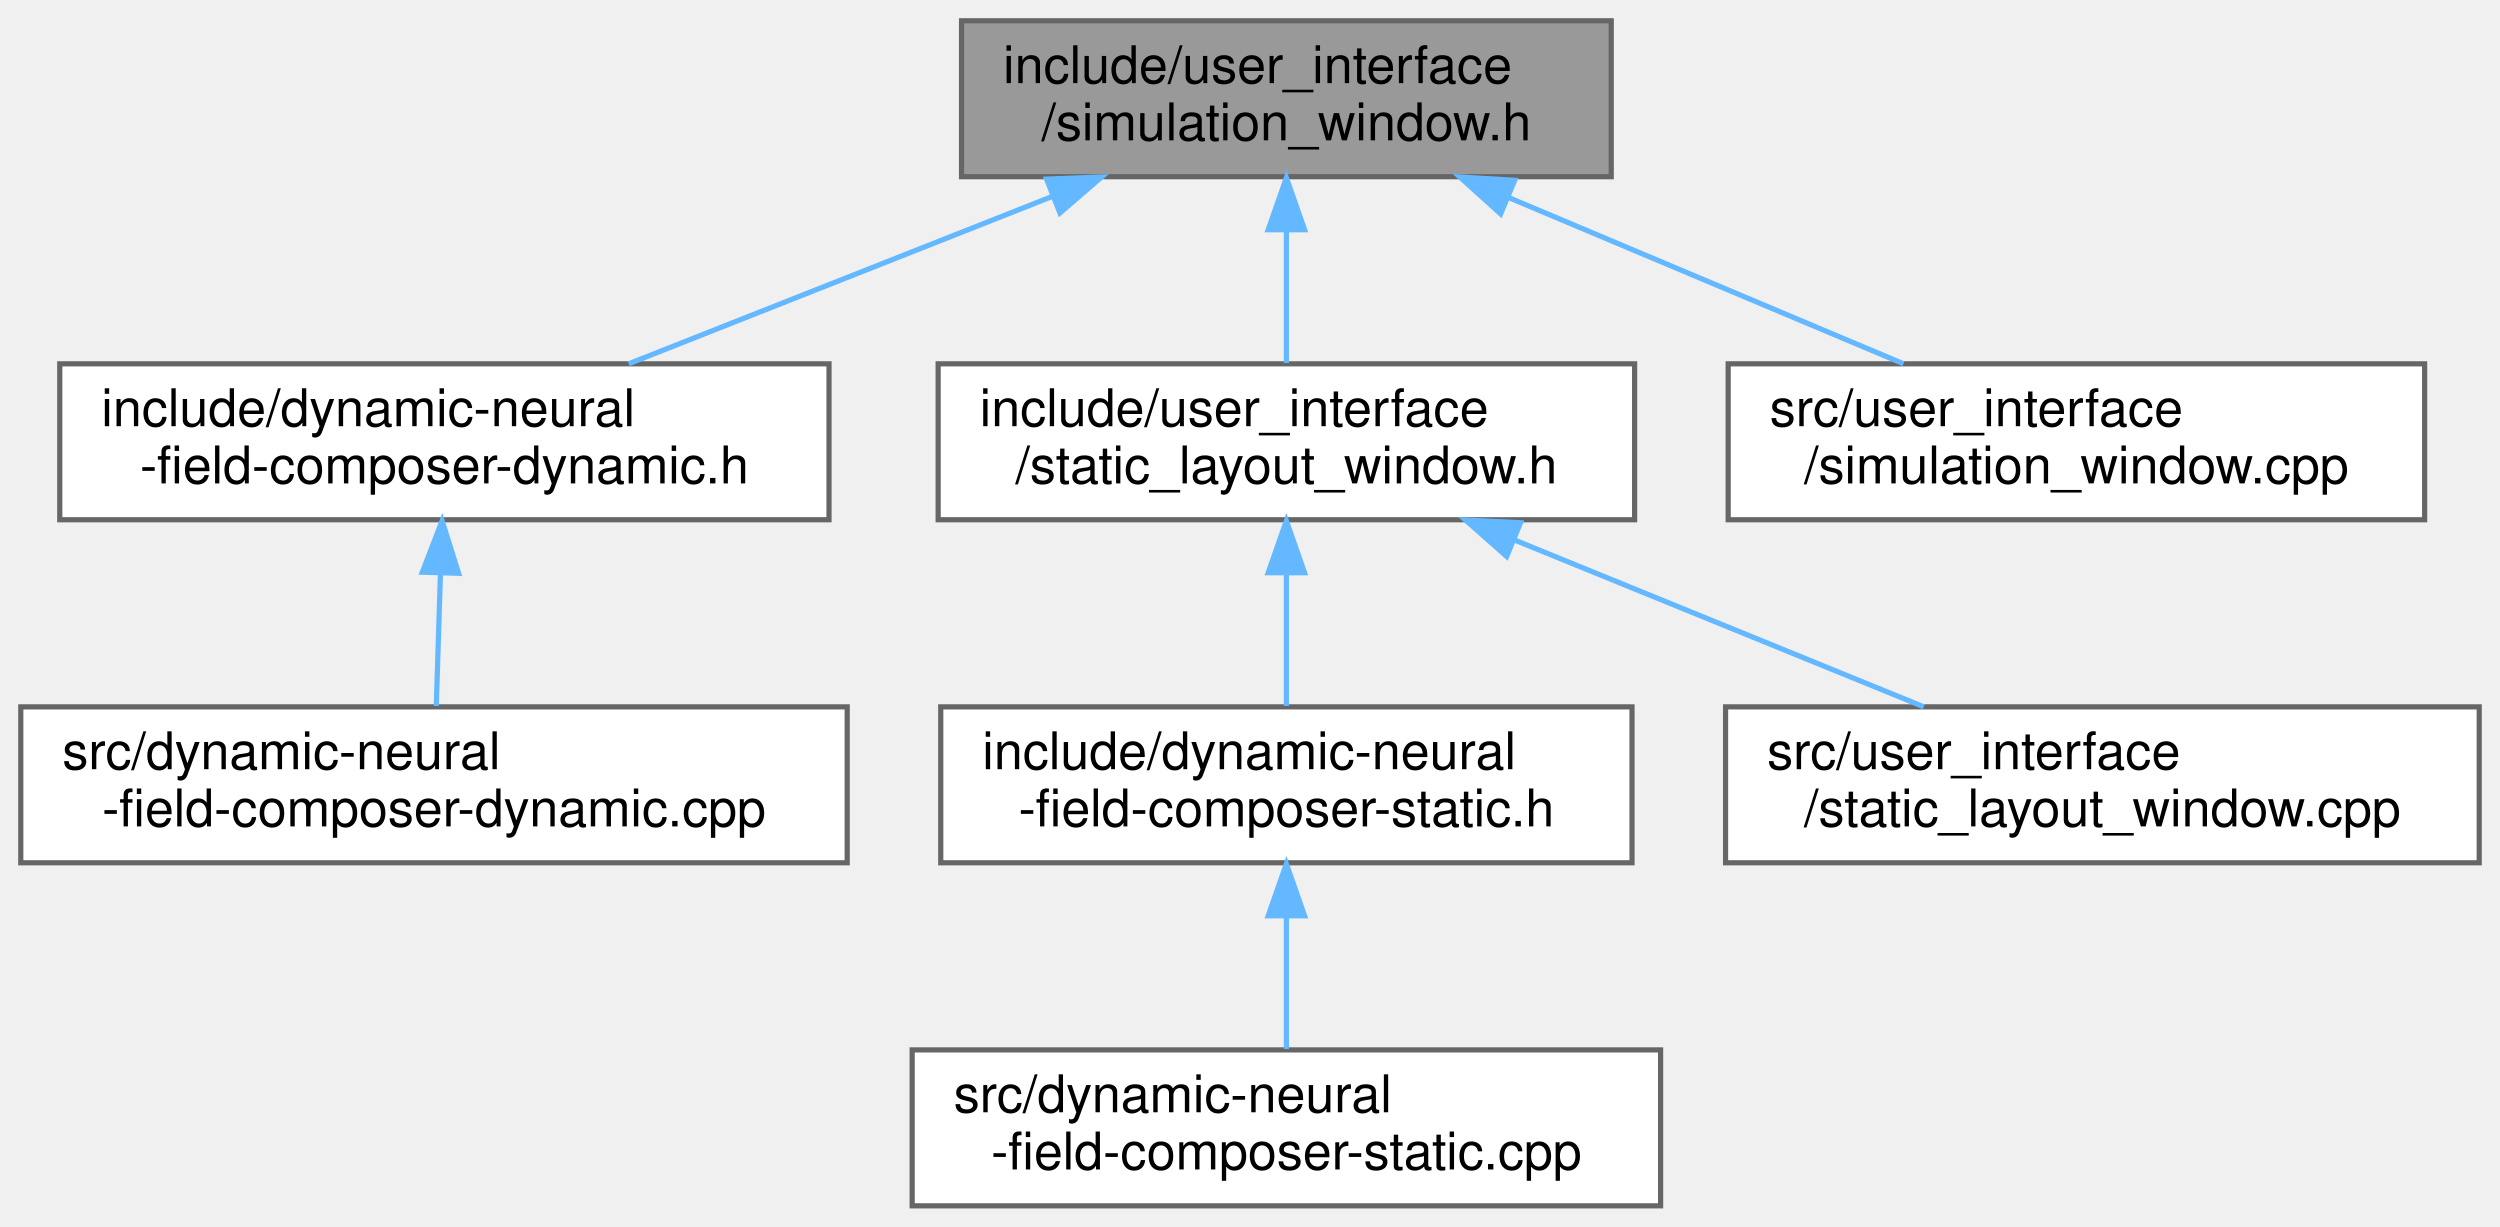
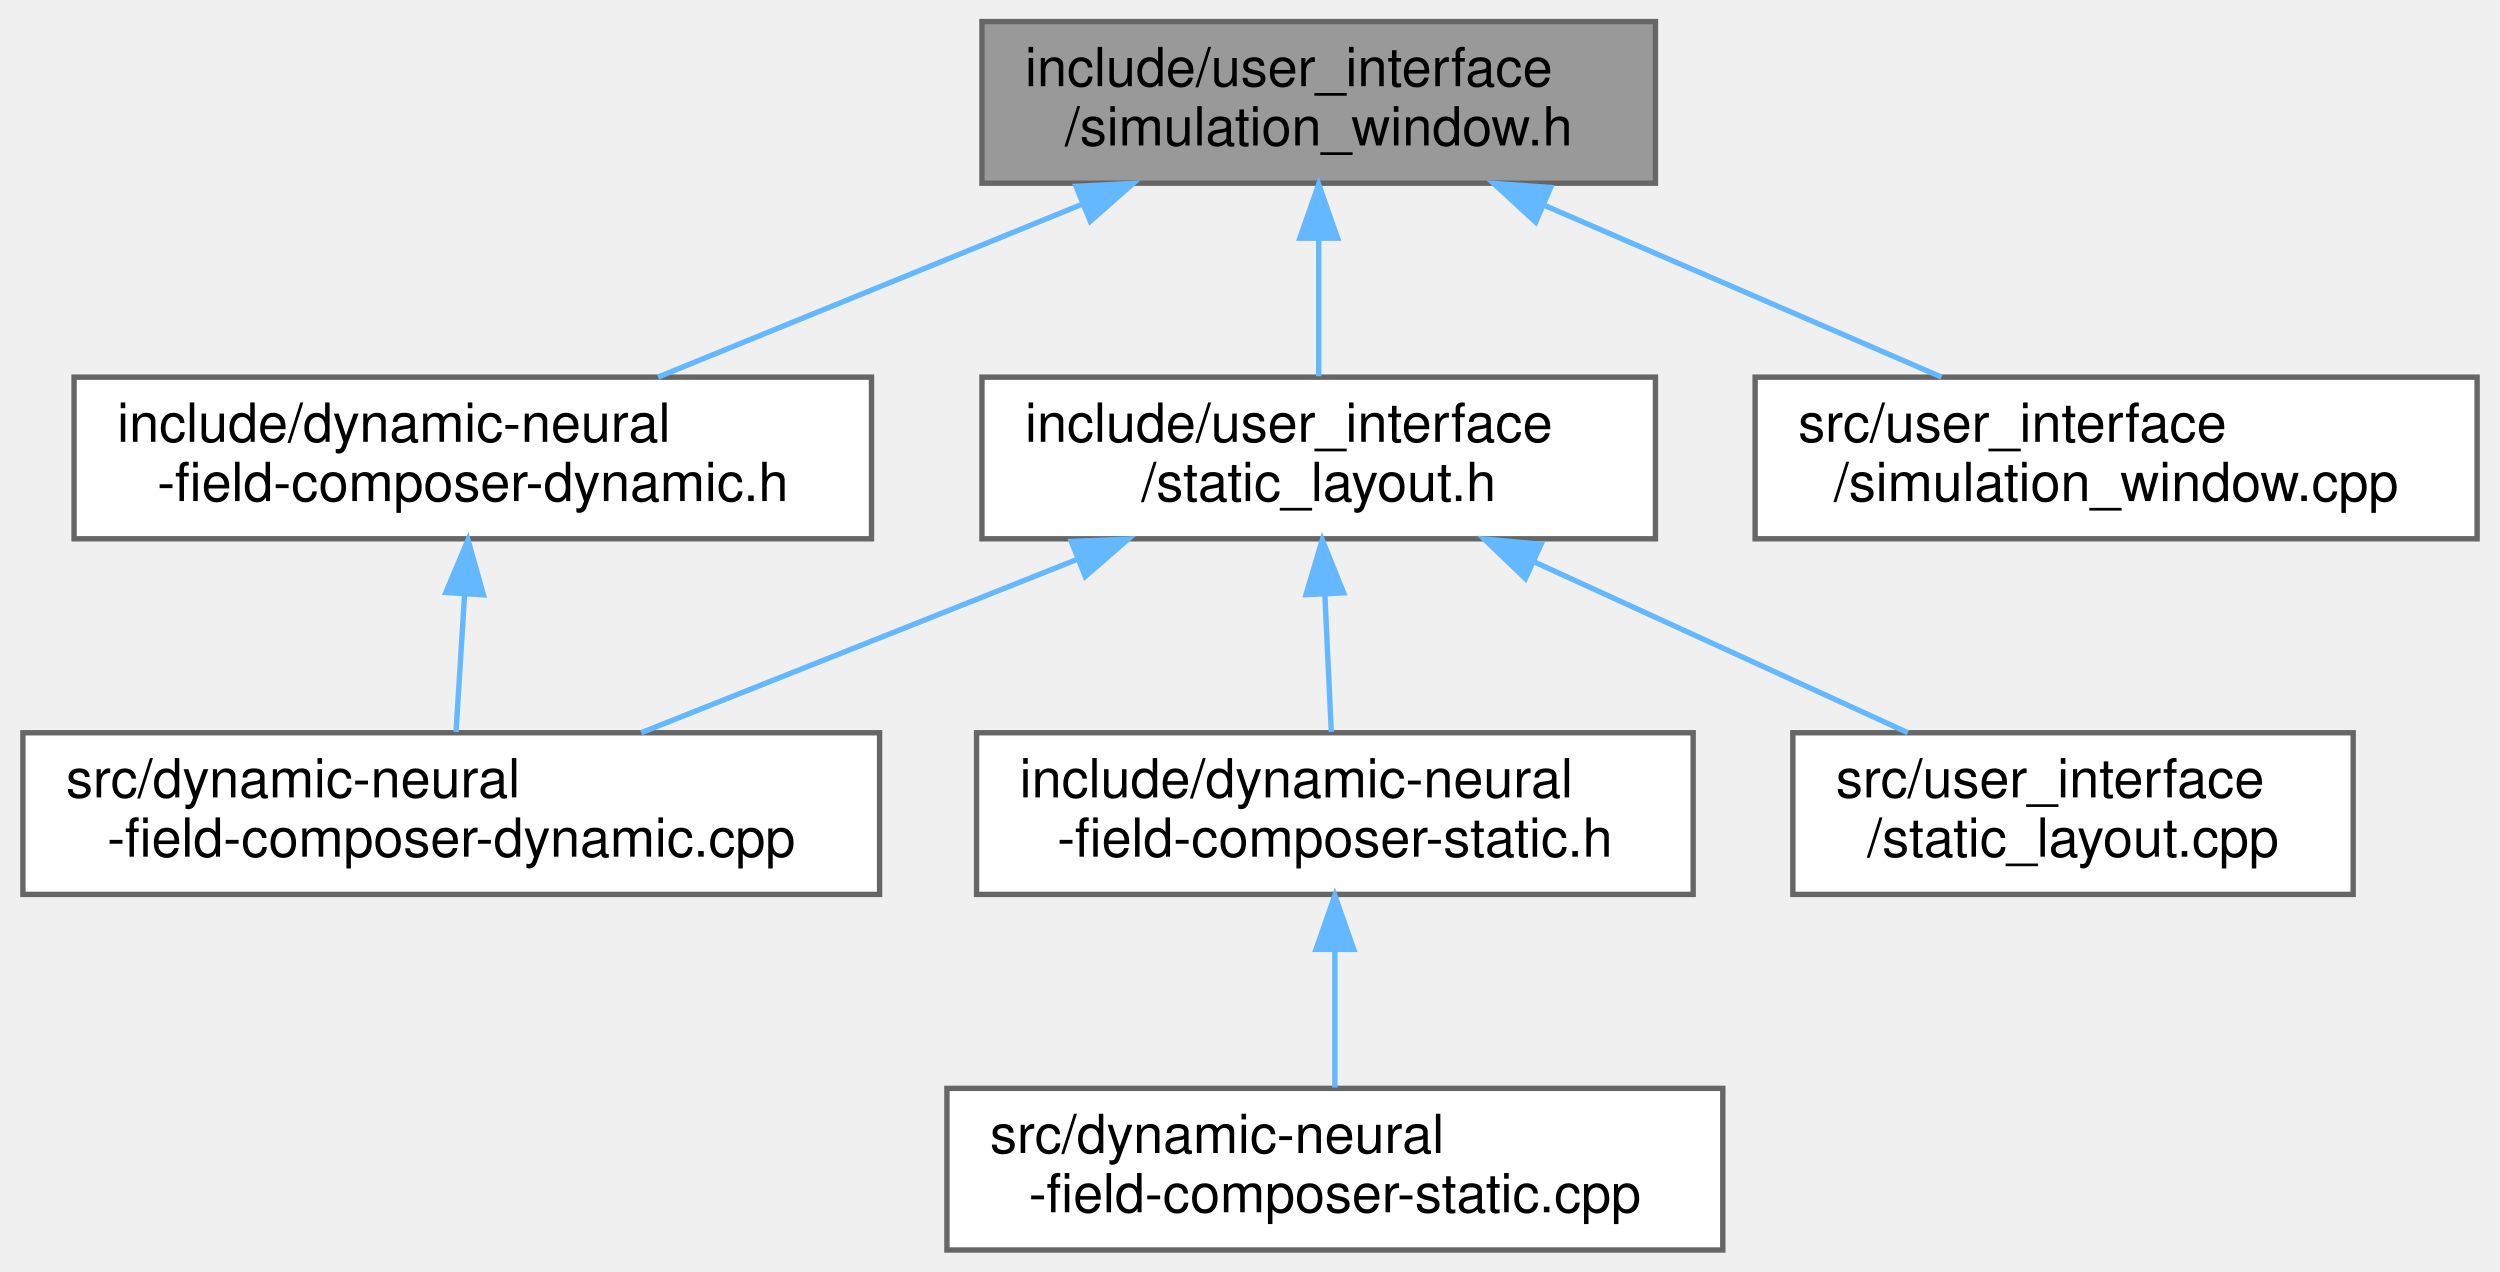
- <svg xmlns="http://www.w3.org/2000/svg" xmlns:xlink="http://www.w3.org/1999/xlink" width="481pt" height="236pt" viewBox="0.00 0.00 481.00 236.00">
+ <svg xmlns="http://www.w3.org/2000/svg" xmlns:xlink="http://www.w3.org/1999/xlink" width="464pt" height="236pt" viewBox="0.00 0.00 463.50 236.00">
  <g id="graph0" class="graph" transform="scale(1 1) rotate(0) translate(4 232)">
    <g id="Node000001" class="node">
      <g id="a_Node000001">
        <a xlink:title=" ">
-           <polygon fill="#999999" stroke="#666666" points="306,-228 181,-228 181,-198 306,-198 306,-228" />
-           <text text-anchor="start" x="189" y="-216" font-family="Helvetica,sans-Serif" font-size="10.00">include/user_interface</text>
-           <text text-anchor="middle" x="243.5" y="-205" font-family="Helvetica,sans-Serif" font-size="10.00">/simulation_window.h</text>
+           <polygon fill="#999999" stroke="#666666" points="303,-228 178,-228 178,-198 303,-198 303,-228" />
+           <text text-anchor="start" x="186" y="-216" font-family="Helvetica,sans-Serif" font-size="10.00">include/user_interface</text>
+           <text text-anchor="middle" x="240.5" y="-205" font-family="Helvetica,sans-Serif" font-size="10.00">/simulation_window.h</text>
        </a>
      </g>
    </g>
    <g id="Node000002" class="node">
      <g id="a_Node000002">
        <a xlink:href="dynamic-neural-field-composer-dynamic_8h.html" target="_top" xlink:title=" ">
-           <polygon fill="white" stroke="#666666" points="155.5,-162 7.5,-162 7.5,-132 155.5,-132 155.5,-162" />
-           <text text-anchor="start" x="15.5" y="-150" font-family="Helvetica,sans-Serif" font-size="10.00">include/dynamic-neural</text>
-           <text text-anchor="middle" x="81.5" y="-139" font-family="Helvetica,sans-Serif" font-size="10.00">-field-composer-dynamic.h</text>
+           <polygon fill="white" stroke="#666666" points="157.5,-162 9.5,-162 9.5,-132 157.5,-132 157.5,-162" />
+           <text text-anchor="start" x="17.5" y="-150" font-family="Helvetica,sans-Serif" font-size="10.00">include/dynamic-neural</text>
+           <text text-anchor="middle" x="83.5" y="-139" font-family="Helvetica,sans-Serif" font-size="10.00">-field-composer-dynamic.h</text>
        </a>
      </g>
    </g>
    <g id="edge1_Node000001_Node000002" class="edge">
      <g id="a_edge1_Node000001_Node000002">
        <a xlink:title=" ">
-           <path fill="none" stroke="#63b8ff" d="M198.41,-194.19C172.69,-184.02 140.9,-171.47 116.97,-162.01" />
-           <polygon fill="#63b8ff" stroke="#63b8ff" points="197.36,-197.54 207.95,-197.95 199.93,-191.03 197.36,-197.54" />
+           <path fill="none" stroke="#63b8ff" d="M196.48,-194.05C171.6,-183.91 140.97,-171.43 117.87,-162.01" />
+           <polygon fill="#63b8ff" stroke="#63b8ff" points="195.46,-197.42 206.05,-197.95 198.11,-190.94 195.46,-197.42" />
        </a>
      </g>
    </g>
    <g id="Node000004" class="node">
      <g id="a_Node000004">
-         <a xlink:href="static__layout__window_8h.html" target="_top" xlink:title=" ">
-           <polygon fill="white" stroke="#666666" points="310.5,-162 176.5,-162 176.5,-132 310.5,-132 310.5,-162" />
-           <text text-anchor="start" x="184.5" y="-150" font-family="Helvetica,sans-Serif" font-size="10.00">include/user_interface</text>
-           <text text-anchor="middle" x="243.5" y="-139" font-family="Helvetica,sans-Serif" font-size="10.00">/static_layout_window.h</text>
+         <a xlink:href="static__layout_8h.html" target="_top" xlink:title=" ">
+           <polygon fill="white" stroke="#666666" points="303,-162 178,-162 178,-132 303,-132 303,-162" />
+           <text text-anchor="start" x="186" y="-150" font-family="Helvetica,sans-Serif" font-size="10.00">include/user_interface</text>
+           <text text-anchor="middle" x="240.5" y="-139" font-family="Helvetica,sans-Serif" font-size="10.00">/static_layout.h</text>
        </a>
      </g>
    </g>
    <g id="edge3_Node000001_Node000004" class="edge">
      <g id="a_edge3_Node000001_Node000004">
        <a xlink:title=" ">
-           <path fill="none" stroke="#63b8ff" d="M243.5,-187.54C243.5,-178.96 243.5,-169.61 243.5,-162.16" />
-           <polygon fill="#63b8ff" stroke="#63b8ff" points="240,-187.8 243.5,-197.8 247,-187.8 240,-187.8" />
+           <path fill="none" stroke="#63b8ff" d="M240.5,-187.54C240.5,-178.96 240.5,-169.61 240.5,-162.16" />
+           <polygon fill="#63b8ff" stroke="#63b8ff" points="237,-187.8 240.5,-197.8 244,-187.8 237,-187.8" />
        </a>
      </g>
    </g>
    <g id="Node000008" class="node">
      <g id="a_Node000008">
        <a xlink:href="simulation__window_8cpp.html" target="_top" xlink:title=" ">
-           <polygon fill="white" stroke="#666666" points="462.5,-162 328.5,-162 328.5,-132 462.5,-132 462.5,-162" />
-           <text text-anchor="start" x="336.5" y="-150" font-family="Helvetica,sans-Serif" font-size="10.00">src/user_interface</text>
-           <text text-anchor="middle" x="395.5" y="-139" font-family="Helvetica,sans-Serif" font-size="10.00">/simulation_window.cpp</text>
+           <polygon fill="white" stroke="#666666" points="455.5,-162 321.5,-162 321.5,-132 455.5,-132 455.5,-162" />
+           <text text-anchor="start" x="329.5" y="-150" font-family="Helvetica,sans-Serif" font-size="10.00">src/user_interface</text>
+           <text text-anchor="middle" x="388.5" y="-139" font-family="Helvetica,sans-Serif" font-size="10.00">/simulation_window.cpp</text>
        </a>
      </g>
    </g>
-     <g id="edge7_Node000001_Node000008" class="edge">
-       <g id="a_edge7_Node000001_Node000008">
+     <g id="edge8_Node000001_Node000008" class="edge">
+       <g id="a_edge8_Node000001_Node000008">
        <a xlink:title=" ">
-           <path fill="none" stroke="#63b8ff" d="M286.12,-194.05C310.2,-183.91 339.86,-171.43 362.22,-162.01" />
-           <polygon fill="#63b8ff" stroke="#63b8ff" points="284.72,-190.85 276.86,-197.95 287.43,-197.3 284.72,-190.85" />
+           <path fill="none" stroke="#63b8ff" d="M282.31,-193.92C305.7,-183.8 334.42,-171.38 356.1,-162.01" />
+           <polygon fill="#63b8ff" stroke="#63b8ff" points="280.77,-190.77 272.98,-197.95 283.55,-197.2 280.77,-190.77" />
        </a>
      </g>
    </g>
    <g id="Node000003" class="node">
      <g id="a_Node000003">
        <a xlink:href="dynamic-neural-field-composer-dynamic_8cpp.html" target="_top" xlink:title=" ">
          <polygon fill="white" stroke="#666666" points="159,-96 0,-96 0,-66 159,-66 159,-96" />
          <text text-anchor="start" x="8" y="-84" font-family="Helvetica,sans-Serif" font-size="10.00">src/dynamic-neural</text>
          <text text-anchor="middle" x="79.5" y="-73" font-family="Helvetica,sans-Serif" font-size="10.00">-field-composer-dynamic.cpp</text>
        </a>
      </g>
    </g>
    <g id="edge2_Node000002_Node000003" class="edge">
      <g id="a_edge2_Node000002_Node000003">
        <a xlink:title=" ">
-           <path fill="none" stroke="#63b8ff" d="M80.74,-121.54C80.47,-112.96 80.18,-103.61 79.94,-96.16" />
-           <polygon fill="#63b8ff" stroke="#63b8ff" points="77.25,-121.91 81.06,-131.8 84.24,-121.69 77.25,-121.91" />
+           <path fill="none" stroke="#63b8ff" d="M81.97,-121.54C81.44,-112.96 80.85,-103.61 80.39,-96.16" />
+           <polygon fill="#63b8ff" stroke="#63b8ff" points="78.5,-122.03 82.61,-131.8 85.48,-121.6 78.5,-122.03" />
+         </a>
+       </g>
+     </g>
+     <g id="edge6_Node000004_Node000003" class="edge">
+       <g id="a_edge6_Node000004_Node000003">
+         <a xlink:title=" ">
+           <path fill="none" stroke="#63b8ff" d="M195.69,-128.19C170.13,-118.02 138.53,-105.47 114.75,-96.01" />
+           <polygon fill="#63b8ff" stroke="#63b8ff" points="194.58,-131.51 205.17,-131.95 197.17,-125.01 194.58,-131.51" />
        </a>
      </g>
    </g>
    <g id="Node000005" class="node">
      <g id="a_Node000005">
        <a xlink:href="dynamic-neural-field-composer-static_8h.html" target="_top" xlink:title=" ">
          <polygon fill="white" stroke="#666666" points="310,-96 177,-96 177,-66 310,-66 310,-96" />
          <text text-anchor="start" x="185" y="-84" font-family="Helvetica,sans-Serif" font-size="10.00">include/dynamic-neural</text>
          <text text-anchor="middle" x="243.5" y="-73" font-family="Helvetica,sans-Serif" font-size="10.00">-field-composer-static.h</text>
        </a>
      </g>
    </g>
    <g id="edge4_Node000004_Node000005" class="edge">
      <g id="a_edge4_Node000004_Node000005">
        <a xlink:title=" ">
-           <path fill="none" stroke="#63b8ff" d="M243.5,-121.54C243.5,-112.96 243.5,-103.61 243.5,-96.16" />
-           <polygon fill="#63b8ff" stroke="#63b8ff" points="240,-121.8 243.5,-131.8 247,-121.8 240,-121.8" />
+           <path fill="none" stroke="#63b8ff" d="M241.65,-121.54C242.05,-112.96 242.49,-103.61 242.84,-96.16" />
+           <polygon fill="#63b8ff" stroke="#63b8ff" points="238.14,-121.64 241.17,-131.8 245.13,-121.97 238.14,-121.64" />
        </a>
      </g>
    </g>
    <g id="Node000007" class="node">
      <g id="a_Node000007">
-         <a xlink:href="static__layout__window_8cpp.html" target="_top" xlink:title=" ">
-           <polygon fill="white" stroke="#666666" points="473,-96 328,-96 328,-66 473,-66 473,-96" />
-           <text text-anchor="start" x="336" y="-84" font-family="Helvetica,sans-Serif" font-size="10.00">src/user_interface</text>
-           <text text-anchor="middle" x="400.5" y="-73" font-family="Helvetica,sans-Serif" font-size="10.00">/static_layout_window.cpp</text>
+         <a xlink:href="static__layout_8cpp.html" target="_top" xlink:title=" ">
+           <polygon fill="white" stroke="#666666" points="432.5,-96 328.5,-96 328.5,-66 432.5,-66 432.5,-96" />
+           <text text-anchor="start" x="336.5" y="-84" font-family="Helvetica,sans-Serif" font-size="10.00">src/user_interface</text>
+           <text text-anchor="middle" x="380.5" y="-73" font-family="Helvetica,sans-Serif" font-size="10.00">/static_layout.cpp</text>
        </a>
      </g>
    </g>
-     <g id="edge6_Node000004_Node000007" class="edge">
-       <g id="a_edge6_Node000004_Node000007">
+     <g id="edge7_Node000004_Node000007" class="edge">
+       <g id="a_edge7_Node000004_Node000007">
        <a xlink:title=" ">
-           <path fill="none" stroke="#63b8ff" d="M287.52,-128.05C312.4,-117.91 343.03,-105.43 366.13,-96.01" />
-           <polygon fill="#63b8ff" stroke="#63b8ff" points="285.89,-124.94 277.95,-131.95 288.54,-131.42 285.89,-124.94" />
+           <path fill="none" stroke="#63b8ff" d="M280.35,-127.78C302.42,-117.69 329.44,-105.34 349.85,-96.01" />
+           <polygon fill="#63b8ff" stroke="#63b8ff" points="278.86,-124.61 271.22,-131.95 281.77,-130.98 278.86,-124.61" />
        </a>
      </g>
    </g>
    <g id="Node000006" class="node">
      <g id="a_Node000006">
        <a xlink:href="dynamic-neural-field-composer-static_8cpp.html" target="_top" xlink:title=" ">
          <polygon fill="white" stroke="#666666" points="315.5,-30 171.5,-30 171.5,0 315.5,0 315.5,-30" />
          <text text-anchor="start" x="179.5" y="-18" font-family="Helvetica,sans-Serif" font-size="10.00">src/dynamic-neural</text>
          <text text-anchor="middle" x="243.5" y="-7" font-family="Helvetica,sans-Serif" font-size="10.00">-field-composer-static.cpp</text>
        </a>
      </g>
    </g>
    <g id="edge5_Node000005_Node000006" class="edge">
      <g id="a_edge5_Node000005_Node000006">
        <a xlink:title=" ">
          <path fill="none" stroke="#63b8ff" d="M243.5,-55.54C243.5,-46.96 243.5,-37.61 243.5,-30.16" />
          <polygon fill="#63b8ff" stroke="#63b8ff" points="240,-55.8 243.5,-65.8 247,-55.8 240,-55.8" />
        </a>
      </g>
    </g>
  </g>
</svg>
